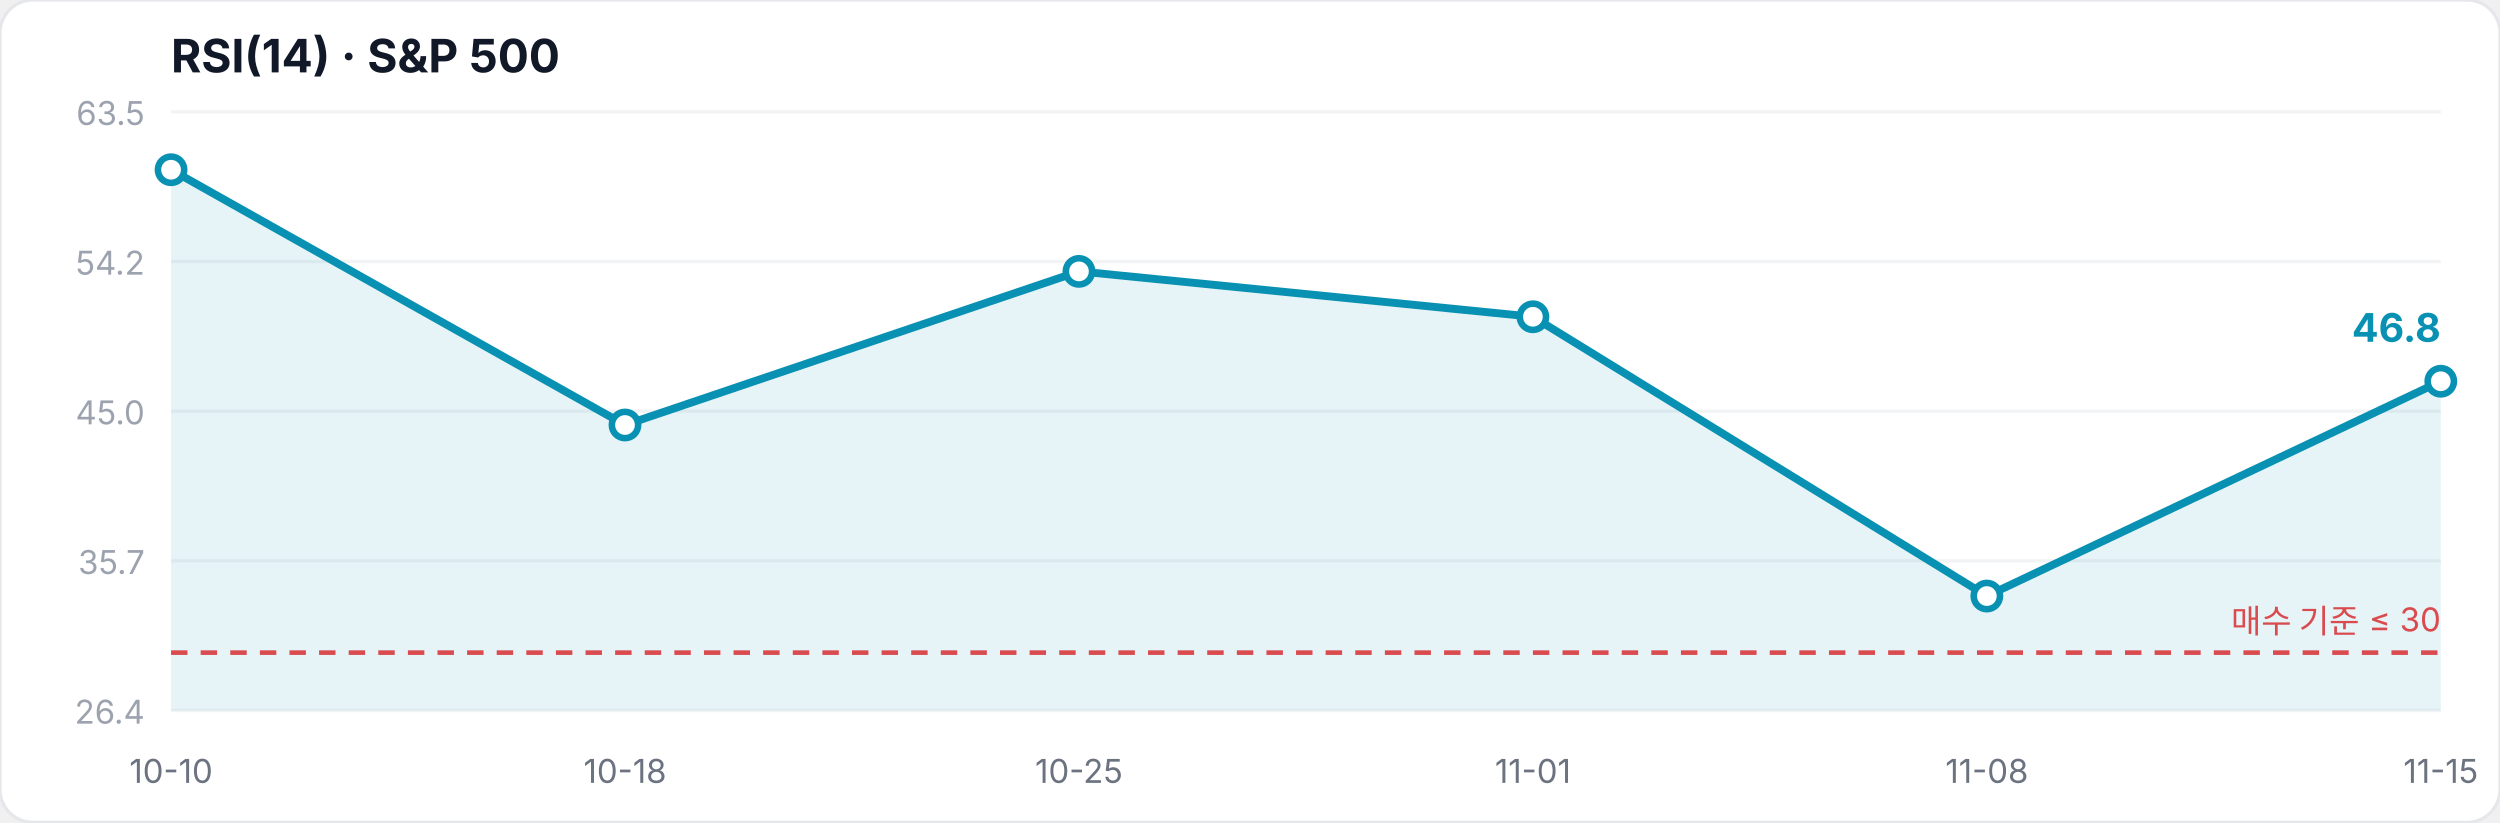
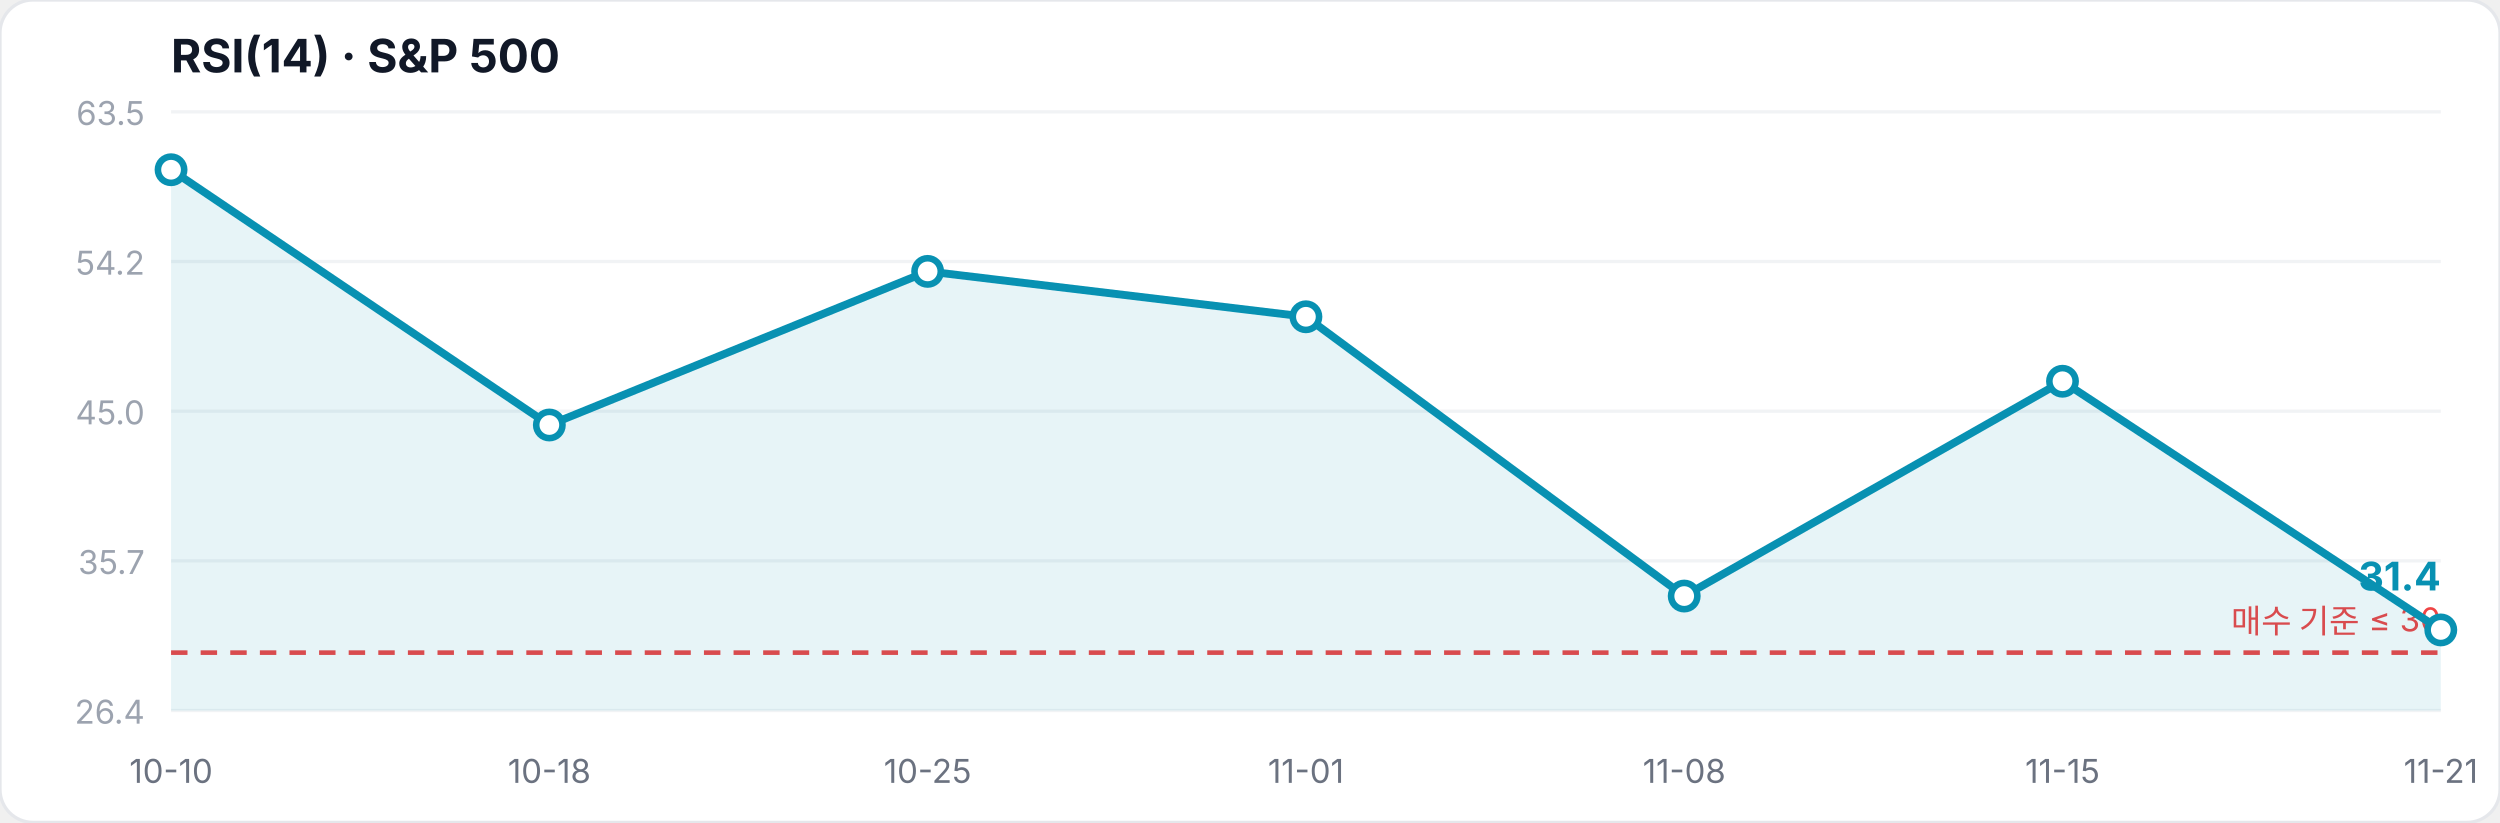
<svg xmlns="http://www.w3.org/2000/svg" viewBox="0 0 760 250" width="100%" role="img" aria-label="RSI(14) · S&amp;P 500" style="max-width:100%;height:auto;font-family:-apple-system,BlinkMacSystemFont,'Segoe UI',sans-serif">
  <rect x="0" y="0" width="760" height="250" rx="10" fill="#ffffff" stroke="#e5e7eb" />
  <text x="52" y="22" font-size="14" font-weight="700" fill="#111827">RSI(14) · S&amp;P 500</text>
  <line x1="52" y1="216.0" x2="742" y2="216.0" stroke="#f1f3f5" />
  <text x="44" y="220.0" font-size="10" fill="#9ca3af" text-anchor="end">26.4</text>
  <line x1="52" y1="170.5" x2="742" y2="170.5" stroke="#f1f3f5" />
  <text x="44" y="174.5" font-size="10" fill="#9ca3af" text-anchor="end">35.7</text>
  <line x1="52" y1="125.0" x2="742" y2="125.0" stroke="#f1f3f5" />
  <text x="44" y="129.0" font-size="10" fill="#9ca3af" text-anchor="end">45.0</text>
  <line x1="52" y1="79.5" x2="742" y2="79.5" stroke="#f1f3f5" />
  <text x="44" y="83.5" font-size="10" fill="#9ca3af" text-anchor="end">54.2</text>
  <line x1="52" y1="34.0" x2="742" y2="34.0" stroke="#f1f3f5" />
  <text x="44" y="38.0" font-size="10" fill="#9ca3af" text-anchor="end">63.5</text>
  <line x1="52" y1="198.4" x2="742" y2="198.4" stroke="#ef4444" stroke-width="1.4" stroke-dasharray="5 4" />
  <text x="742" y="192.4" font-size="10" fill="#ef4444" text-anchor="end">매수 기준 ≤ 30</text>
-   <path d="M 52.0 216.0 L 52.0 51.6 L 190.0 129.2 L 328.0 82.5 L 466.0 96.3 L 604.0 181.2 L 742.0 115.9 L 742.0 216.0 Z" fill="#0891b2" opacity="0.10" />
-   <polyline points="52.0,51.6 190.0,129.2 328.0,82.5 466.0,96.3 604.0,181.2 742.0,115.9" fill="none" stroke="#0891b2" stroke-width="2.4" stroke-linejoin="round" stroke-linecap="round" />
+   <path d="M 52.0 216.0 L 52.0 51.6 L 167.0 129.2 L 282.0 82.5 L 397.0 96.3 L 512.0 181.2 L 627.0 115.9 L 742.0 191.5 L 742.0 216.0 Z" fill="#0891b2" opacity="0.10" />
+   <polyline points="52.0,51.6 167.0,129.2 282.0,82.5 397.0,96.3 512.0,181.2 627.0,115.9 742.0,191.5" fill="none" stroke="#0891b2" stroke-width="2.4" stroke-linejoin="round" stroke-linecap="round" />
  <circle cx="52.0" cy="51.6" r="4" fill="#fff" stroke="#0891b2" stroke-width="2" />
-   <circle cx="190.0" cy="129.2" r="4" fill="#fff" stroke="#0891b2" stroke-width="2" />
-   <circle cx="328.0" cy="82.5" r="4" fill="#fff" stroke="#0891b2" stroke-width="2" />
-   <circle cx="466.0" cy="96.3" r="4" fill="#fff" stroke="#0891b2" stroke-width="2" />
-   <circle cx="604.0" cy="181.2" r="4" fill="#fff" stroke="#0891b2" stroke-width="2" />
-   <circle cx="742.0" cy="115.9" r="4" fill="#fff" stroke="#0891b2" stroke-width="2" />
-   <text x="742.0" y="103.9" font-size="12" font-weight="700" fill="#0891b2" text-anchor="end">46.8</text>
+   <circle cx="167.0" cy="129.2" r="4" fill="#fff" stroke="#0891b2" stroke-width="2" />
+   <circle cx="282.0" cy="82.5" r="4" fill="#fff" stroke="#0891b2" stroke-width="2" />
+   <circle cx="397.0" cy="96.3" r="4" fill="#fff" stroke="#0891b2" stroke-width="2" />
+   <circle cx="512.0" cy="181.2" r="4" fill="#fff" stroke="#0891b2" stroke-width="2" />
+   <circle cx="627.0" cy="115.9" r="4" fill="#fff" stroke="#0891b2" stroke-width="2" />
+   <circle cx="742.0" cy="191.5" r="4" fill="#fff" stroke="#0891b2" stroke-width="2" />
+   <text x="742.0" y="179.5" font-size="12" font-weight="700" fill="#0891b2" text-anchor="end">31.4</text>
  <text x="52.0" y="238" font-size="10" fill="#6b7280" text-anchor="middle">10-10</text>
-   <text x="190.0" y="238" font-size="10" fill="#6b7280" text-anchor="middle">10-18</text>
-   <text x="328.0" y="238" font-size="10" fill="#6b7280" text-anchor="middle">10-25</text>
-   <text x="466.0" y="238" font-size="10" fill="#6b7280" text-anchor="middle">11-01</text>
-   <text x="604.0" y="238" font-size="10" fill="#6b7280" text-anchor="middle">11-08</text>
-   <text x="742.0" y="238" font-size="10" fill="#6b7280" text-anchor="middle">11-15</text>
+   <text x="167.0" y="238" font-size="10" fill="#6b7280" text-anchor="middle">10-18</text>
+   <text x="282.0" y="238" font-size="10" fill="#6b7280" text-anchor="middle">10-25</text>
+   <text x="397.0" y="238" font-size="10" fill="#6b7280" text-anchor="middle">11-01</text>
+   <text x="512.0" y="238" font-size="10" fill="#6b7280" text-anchor="middle">11-08</text>
+   <text x="627.0" y="238" font-size="10" fill="#6b7280" text-anchor="middle">11-15</text>
+   <text x="742.0" y="238" font-size="10" fill="#6b7280" text-anchor="middle">11-21</text>
</svg>
